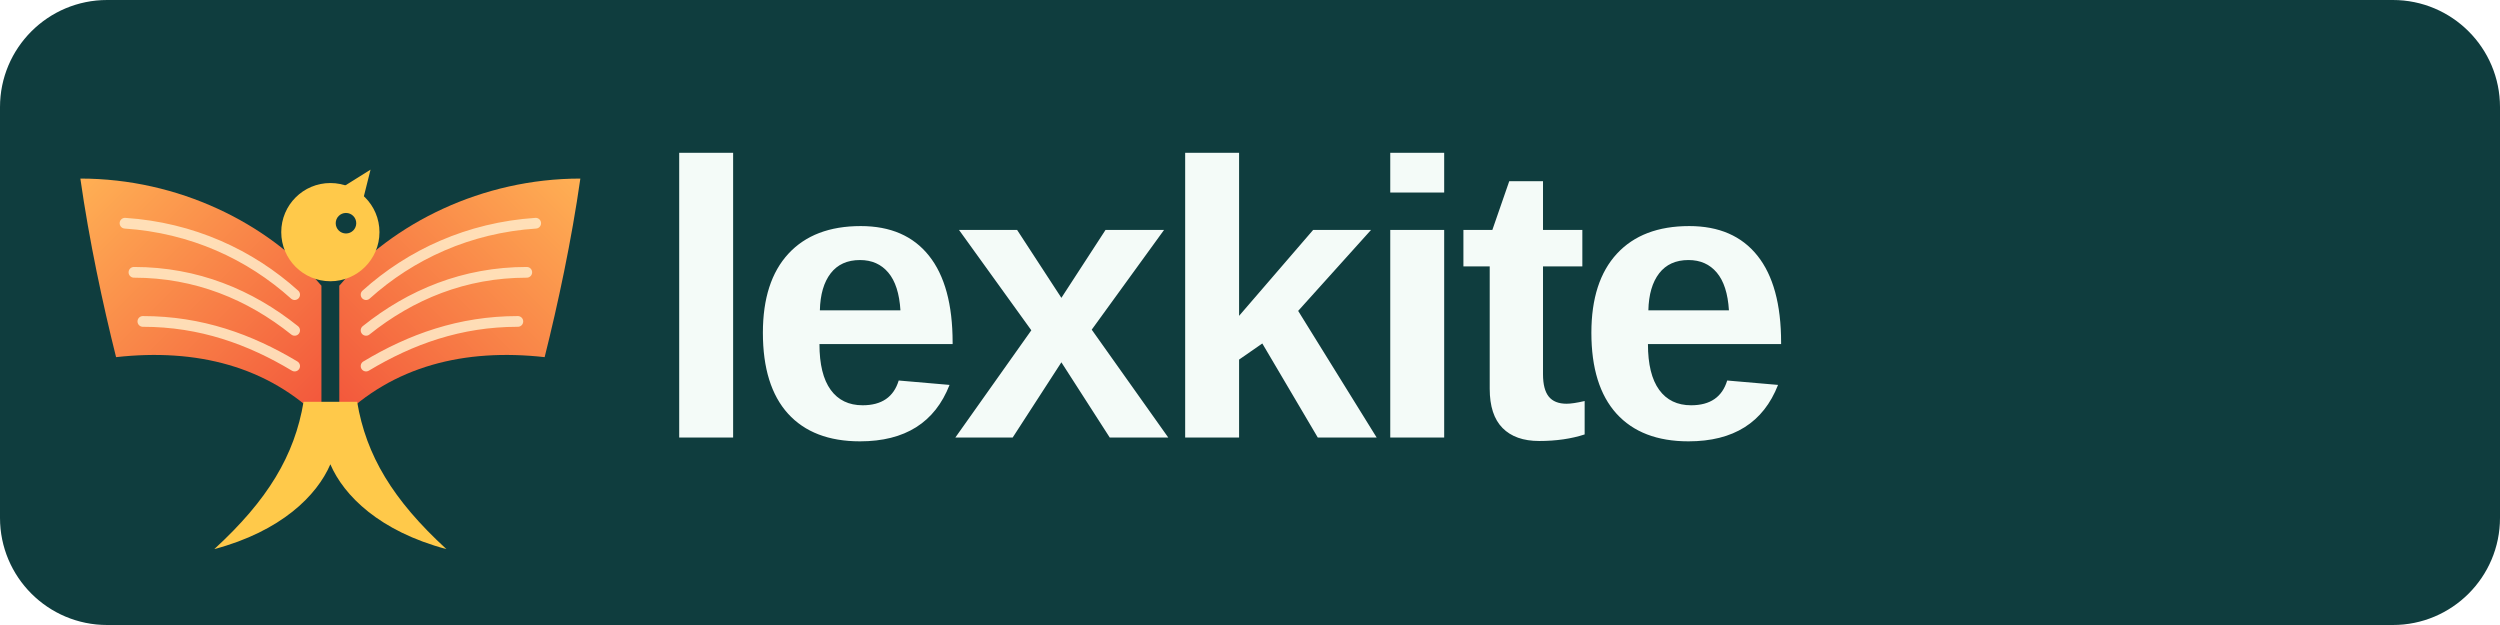
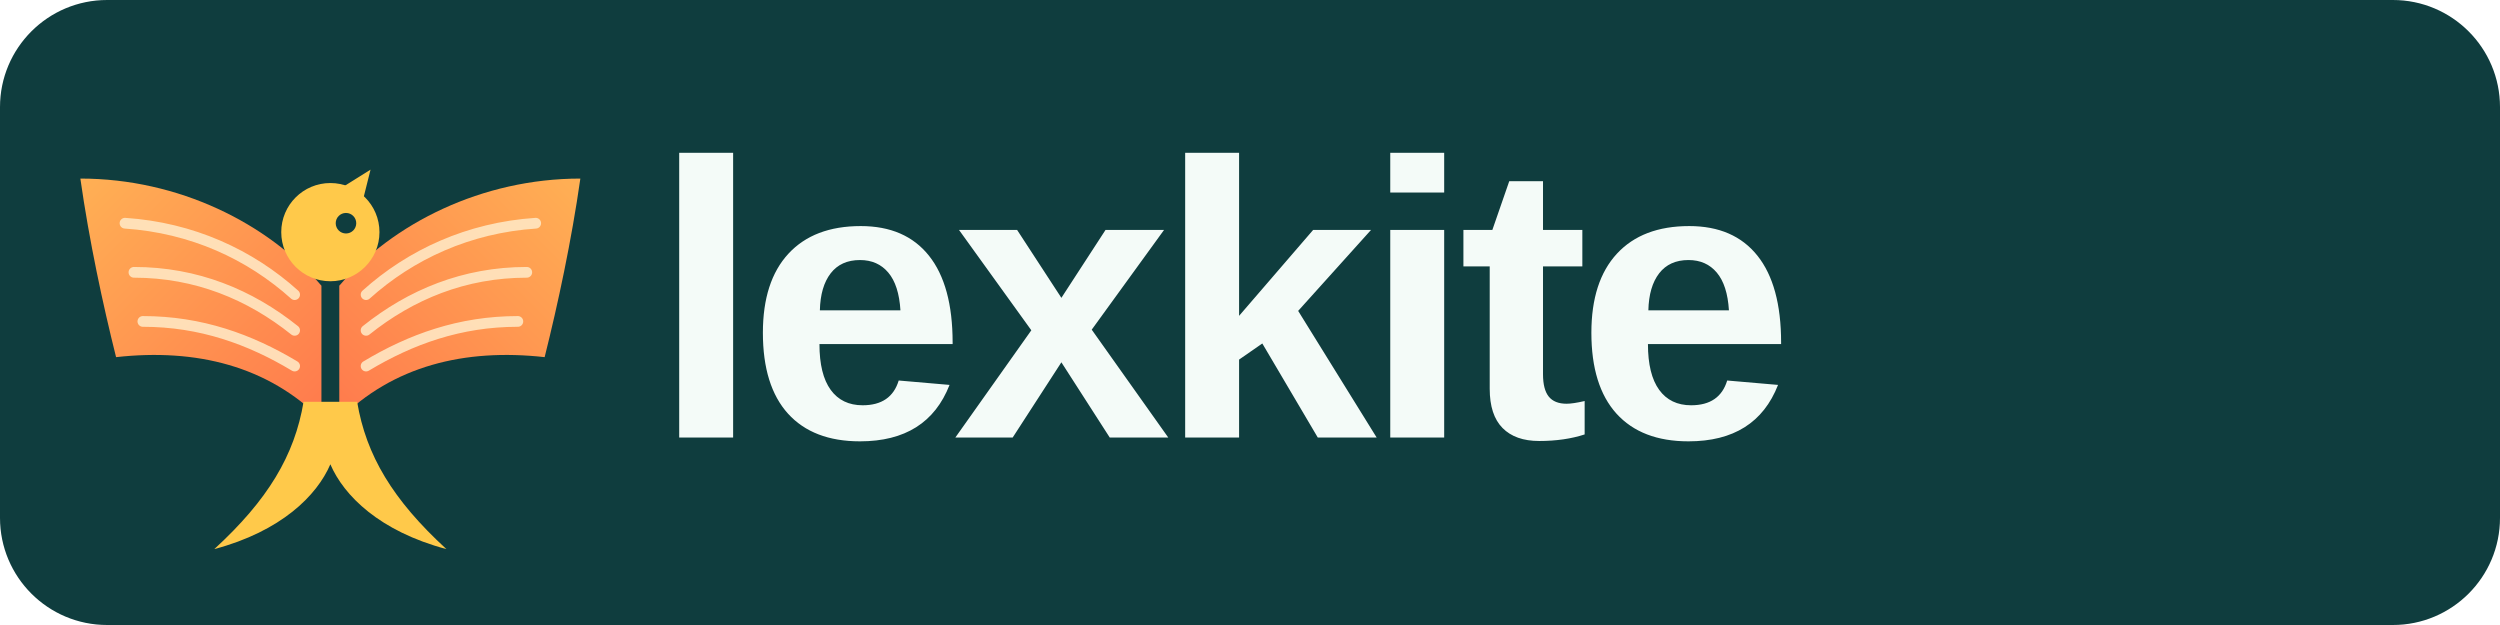
<svg xmlns="http://www.w3.org/2000/svg" viewBox="0 0 560 140" width="560" height="140">
  <defs>
    <linearGradient id="pg" x1="0" y1="0" x2="1" y2="1">
      <stop offset="0" stop-color="#FFB054" />
-       <stop offset="1" stop-color="#F2553B" />
+       <stop offset="1" stop-color="#FF7A4D" />
    </linearGradient>
    <linearGradient id="pg2" x1="1" y1="0" x2="0" y2="1">
      <stop offset="0" stop-color="#FFB054" />
-       <stop offset="1" stop-color="#F2553B" />
+       <stop offset="1" stop-color="#FF7A4D" />
    </linearGradient>
  </defs>
  <rect width="560" height="140" rx="24" fill="#0F3D3E" />
  <svg x="14" y="10" width="120" height="120" viewBox="0 0 120 120">
    <path d="M58 54 C46 40 26 30 4 30 C6 44 9 58 12 70 C30 68 46 72 58 84 Z" fill="url(#pg)" />
    <path d="M62 54 C74 40 94 30 116 30 C114 44 111 58 108 70 C90 68 74 72 62 84 Z" fill="url(#pg2)" />
    <path d="M52 56 C42 47 29 41 14 40 M52 64 C42 56 30 51 16 51 M52 72 C42 66 31 62 18 62 M68 56 C78 47 91 41 106 40 M68 64 C78 56 90 51 104 51 M68 72 C78 66 89 62 102 62" stroke="#FFE7C2" stroke-width="2.4" fill="none" stroke-linecap="round" opacity=".9" />
    <path d="M54 80 C52 92 46 102 34 113 C49 109 57 101 60 94 C63 101 71 109 86 113 C74 102 68 92 66 80 Z" fill="#FFC94A" />
    <circle cx="60" cy="42" r="11" fill="#FFC94A" />
    <path d="M61 33 l8 -5 l-2 8 Z" fill="#FFC94A" />
    <circle cx="63.5" cy="40" r="2.3" fill="#0F3D3E" />
  </svg>
  <text x="146" y="98" font-family="Bricolage Grotesque, Avenir Next, Arial, sans-serif" font-weight="800" font-size="88" letter-spacing="-3" fill="#F4FBF8">lexkite</text>
</svg>
